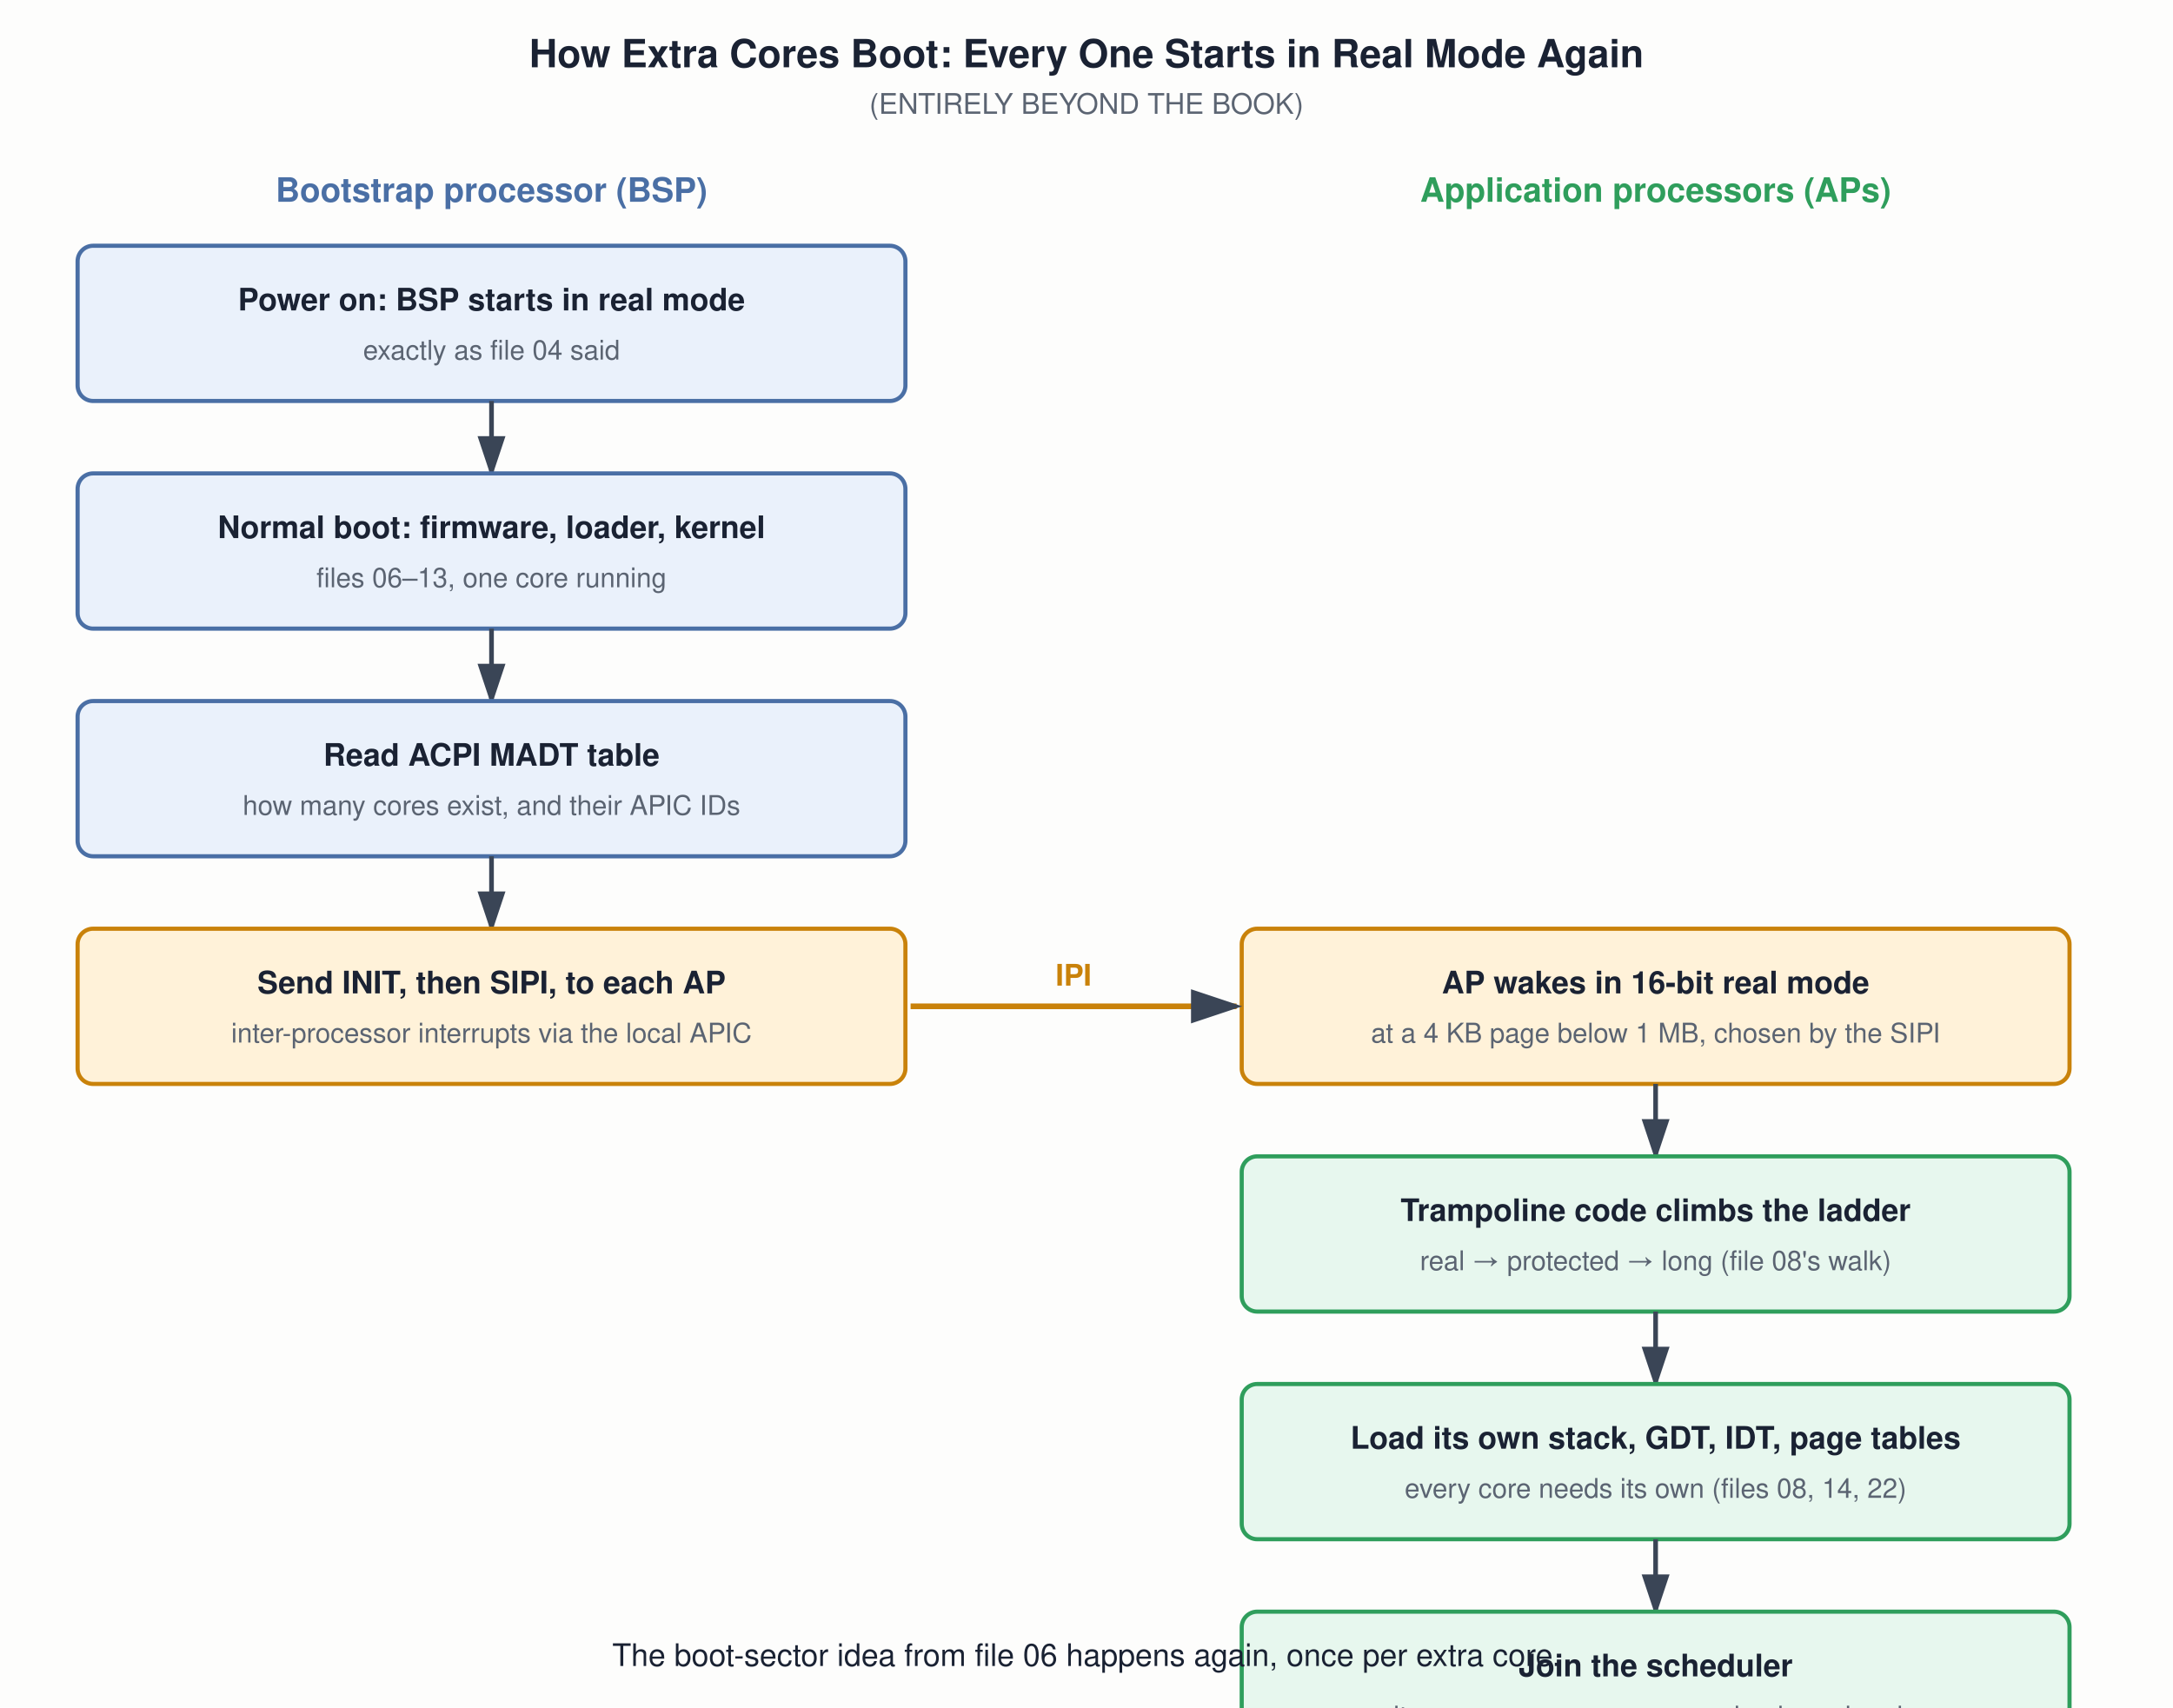
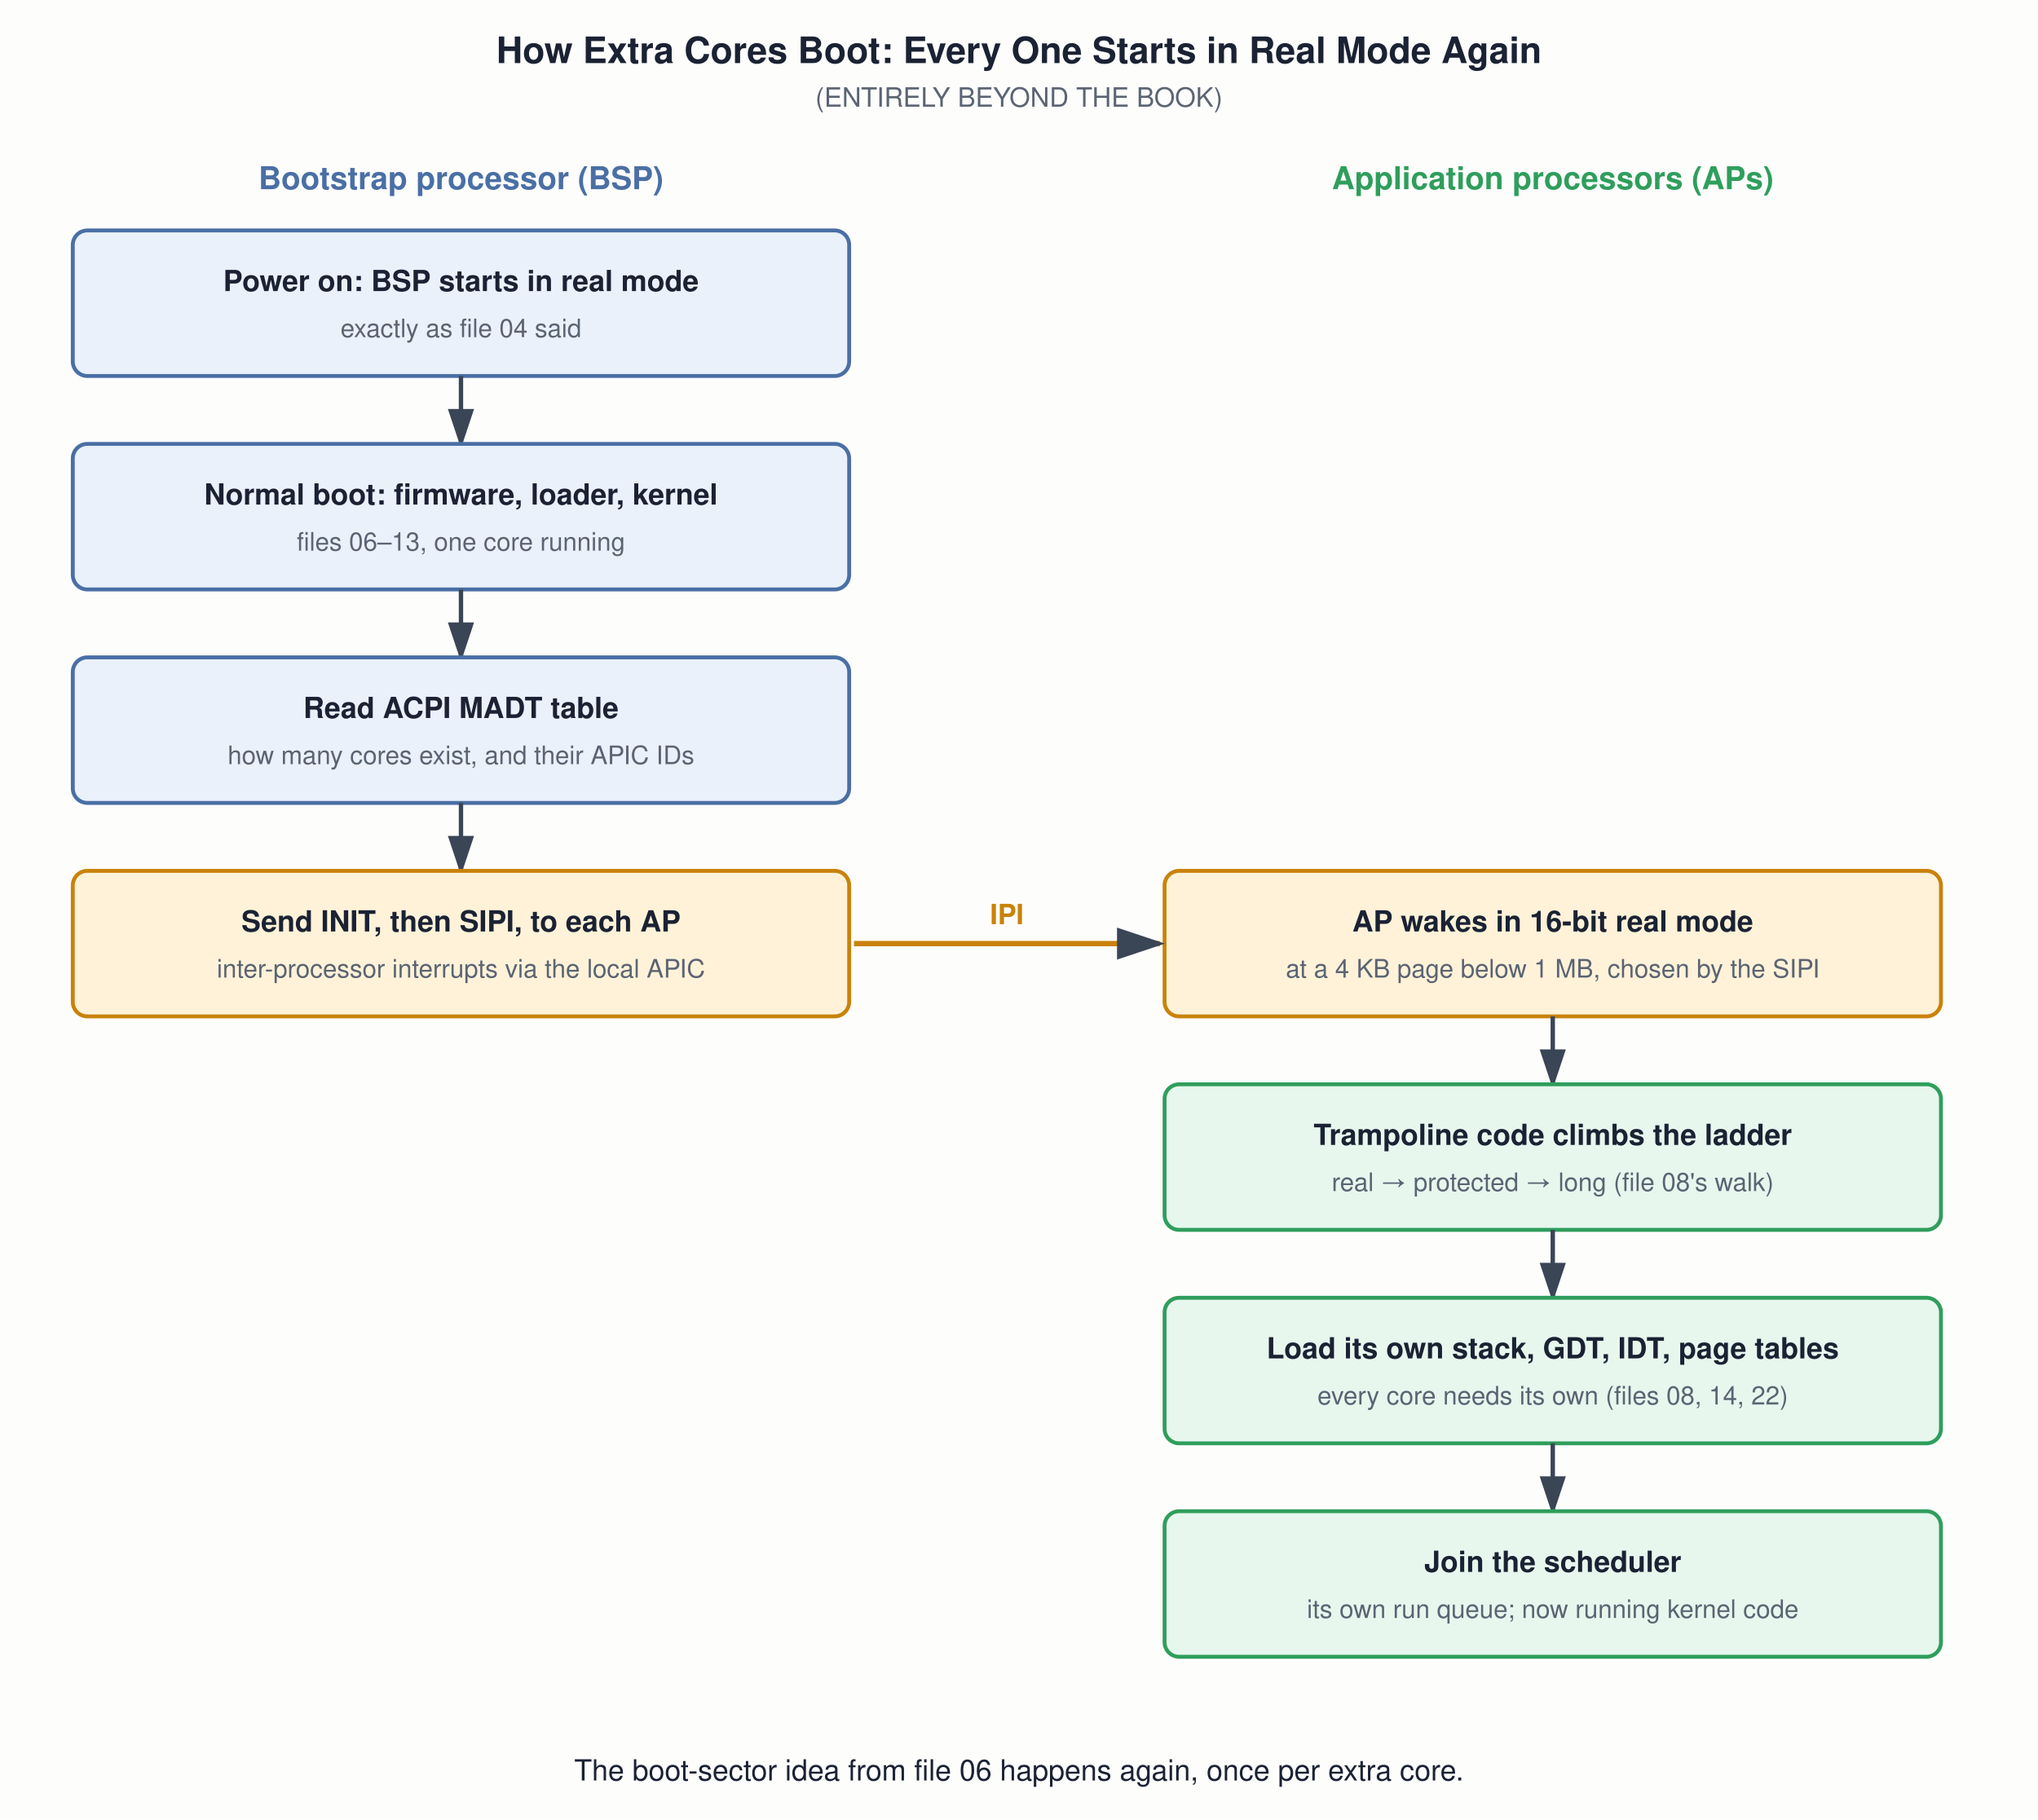
- <svg xmlns="http://www.w3.org/2000/svg" width="840" height="660" viewBox="0 0 840 660">
-   <rect x="0" y="0" width="840" height="660" fill="#fdfdfc" />
+ <svg xmlns="http://www.w3.org/2000/svg" width="840" height="750" viewBox="0 0 840 750">
+   <rect x="0" y="0" width="840" height="750" fill="#fdfdfc" />
  <defs>
    <marker id="arrow" markerWidth="10" markerHeight="10" refX="8" refY="3" orient="auto" markerUnits="strokeWidth">
      <path d="M0,0 L0,6 L9,3 z" fill="#3a4556" />
    </marker>
  </defs>
  <text x="420.0" y="26" font-family="Segoe UI,Helvetica,Arial,sans-serif" font-size="15" font-weight="700" font-style="normal" text-anchor="middle" fill="#1a2233">How Extra Cores Boot: Every One Starts in Real Mode Again</text>
  <text x="420.0" y="44" font-family="Segoe UI,Helvetica,Arial,sans-serif" font-size="11" font-weight="normal" font-style="normal" text-anchor="middle" fill="#5b6472">(ENTIRELY BEYOND THE BOOK)</text>
  <text x="190" y="78" font-family="Segoe UI,Helvetica,Arial,sans-serif" font-size="13" font-weight="700" font-style="normal" text-anchor="middle" fill="#4a6fa5">Bootstrap processor (BSP)</text>
  <text x="640" y="78" font-family="Segoe UI,Helvetica,Arial,sans-serif" font-size="13" font-weight="700" font-style="normal" text-anchor="middle" fill="#2f9e5c">Application processors (APs)</text>
  <rect x="30.0" y="95" width="320" height="60" rx="6" fill="#eaf1fb" stroke="#4a6fa5" stroke-width="1.6" />
  <text x="190" y="120" font-family="Segoe UI,Helvetica,Arial,sans-serif" font-size="12" font-weight="700" font-style="normal" text-anchor="middle" fill="#1a2233">Power on: BSP starts in real mode</text>
  <text x="190" y="139" font-family="Segoe UI,Helvetica,Arial,sans-serif" font-size="10.5" font-weight="normal" font-style="normal" text-anchor="middle" fill="#5b6472">exactly as file 04 said</text>
  <line x1="190" y1="155" x2="190" y2="183" stroke="#3a4556" stroke-width="1.8" marker-end="url(#arrow)" />
  <rect x="30.0" y="183" width="320" height="60" rx="6" fill="#eaf1fb" stroke="#4a6fa5" stroke-width="1.6" />
  <text x="190" y="208" font-family="Segoe UI,Helvetica,Arial,sans-serif" font-size="12" font-weight="700" font-style="normal" text-anchor="middle" fill="#1a2233">Normal boot: firmware, loader, kernel</text>
  <text x="190" y="227" font-family="Segoe UI,Helvetica,Arial,sans-serif" font-size="10.5" font-weight="normal" font-style="normal" text-anchor="middle" fill="#5b6472">files 06–13, one core running</text>
  <line x1="190" y1="243" x2="190" y2="271" stroke="#3a4556" stroke-width="1.8" marker-end="url(#arrow)" />
  <rect x="30.0" y="271" width="320" height="60" rx="6" fill="#eaf1fb" stroke="#4a6fa5" stroke-width="1.6" />
  <text x="190" y="296" font-family="Segoe UI,Helvetica,Arial,sans-serif" font-size="12" font-weight="700" font-style="normal" text-anchor="middle" fill="#1a2233">Read ACPI MADT table</text>
  <text x="190" y="315" font-family="Segoe UI,Helvetica,Arial,sans-serif" font-size="10.5" font-weight="normal" font-style="normal" text-anchor="middle" fill="#5b6472">how many cores exist, and their APIC IDs</text>
  <line x1="190" y1="331" x2="190" y2="359" stroke="#3a4556" stroke-width="1.8" marker-end="url(#arrow)" />
  <rect x="30.0" y="359" width="320" height="60" rx="6" fill="#fff2d9" stroke="#c9820a" stroke-width="1.6" />
  <text x="190" y="384" font-family="Segoe UI,Helvetica,Arial,sans-serif" font-size="12" font-weight="700" font-style="normal" text-anchor="middle" fill="#1a2233">Send INIT, then SIPI, to each AP</text>
  <text x="190" y="403" font-family="Segoe UI,Helvetica,Arial,sans-serif" font-size="10.5" font-weight="normal" font-style="normal" text-anchor="middle" fill="#5b6472">inter-processor interrupts via the local APIC</text>
  <rect x="480.0" y="359" width="320" height="60" rx="6" fill="#fff2d9" stroke="#c9820a" stroke-width="1.6" />
  <text x="640" y="384" font-family="Segoe UI,Helvetica,Arial,sans-serif" font-size="12" font-weight="700" font-style="normal" text-anchor="middle" fill="#1a2233">AP wakes in 16-bit real mode</text>
  <text x="640" y="403" font-family="Segoe UI,Helvetica,Arial,sans-serif" font-size="10.5" font-weight="normal" font-style="normal" text-anchor="middle" fill="#5b6472">at a 4 KB page below 1 MB, chosen by the SIPI</text>
  <line x1="640" y1="419" x2="640" y2="447" stroke="#3a4556" stroke-width="1.8" marker-end="url(#arrow)" />
  <rect x="480.0" y="447" width="320" height="60" rx="6" fill="#e7f7ee" stroke="#2f9e5c" stroke-width="1.6" />
  <text x="640" y="472" font-family="Segoe UI,Helvetica,Arial,sans-serif" font-size="12" font-weight="700" font-style="normal" text-anchor="middle" fill="#1a2233">Trampoline code climbs the ladder</text>
  <text x="640" y="491" font-family="Segoe UI,Helvetica,Arial,sans-serif" font-size="10.5" font-weight="normal" font-style="normal" text-anchor="middle" fill="#5b6472">real → protected → long (file 08's walk)</text>
  <line x1="640" y1="507" x2="640" y2="535" stroke="#3a4556" stroke-width="1.8" marker-end="url(#arrow)" />
  <rect x="480.0" y="535" width="320" height="60" rx="6" fill="#e7f7ee" stroke="#2f9e5c" stroke-width="1.6" />
  <text x="640" y="560" font-family="Segoe UI,Helvetica,Arial,sans-serif" font-size="12" font-weight="700" font-style="normal" text-anchor="middle" fill="#1a2233">Load its own stack, GDT, IDT, page tables</text>
  <text x="640" y="579" font-family="Segoe UI,Helvetica,Arial,sans-serif" font-size="10.5" font-weight="normal" font-style="normal" text-anchor="middle" fill="#5b6472">every core needs its own (files 08, 14, 22)</text>
  <line x1="640" y1="595" x2="640" y2="623" stroke="#3a4556" stroke-width="1.8" marker-end="url(#arrow)" />
  <rect x="480.0" y="623" width="320" height="60" rx="6" fill="#e7f7ee" stroke="#2f9e5c" stroke-width="1.6" />
  <text x="640" y="648" font-family="Segoe UI,Helvetica,Arial,sans-serif" font-size="12" font-weight="700" font-style="normal" text-anchor="middle" fill="#1a2233">Join the scheduler</text>
  <text x="640" y="667" font-family="Segoe UI,Helvetica,Arial,sans-serif" font-size="10.5" font-weight="normal" font-style="normal" text-anchor="middle" fill="#5b6472">its own run queue; now running kernel code</text>
  <line x1="352.0" y1="389.0" x2="478.0" y2="389.0" stroke="#c9820a" stroke-width="2.2" marker-end="url(#arrow)" />
  <text x="415.0" y="381.0" font-family="Segoe UI,Helvetica,Arial,sans-serif" font-size="11.5" font-weight="700" font-style="normal" text-anchor="middle" fill="#c9820a">IPI</text>
-   <text x="420.0" y="644" font-family="Segoe UI,Helvetica,Arial,sans-serif" font-size="12" font-weight="normal" font-style="normal" text-anchor="middle" fill="#1a2233">The boot-sector idea from file 06 happens again, once per extra core.</text>
+   <text x="420.0" y="734" font-family="Segoe UI,Helvetica,Arial,sans-serif" font-size="12" font-weight="normal" font-style="normal" text-anchor="middle" fill="#1a2233">The boot-sector idea from file 06 happens again, once per extra core.</text>
</svg>
